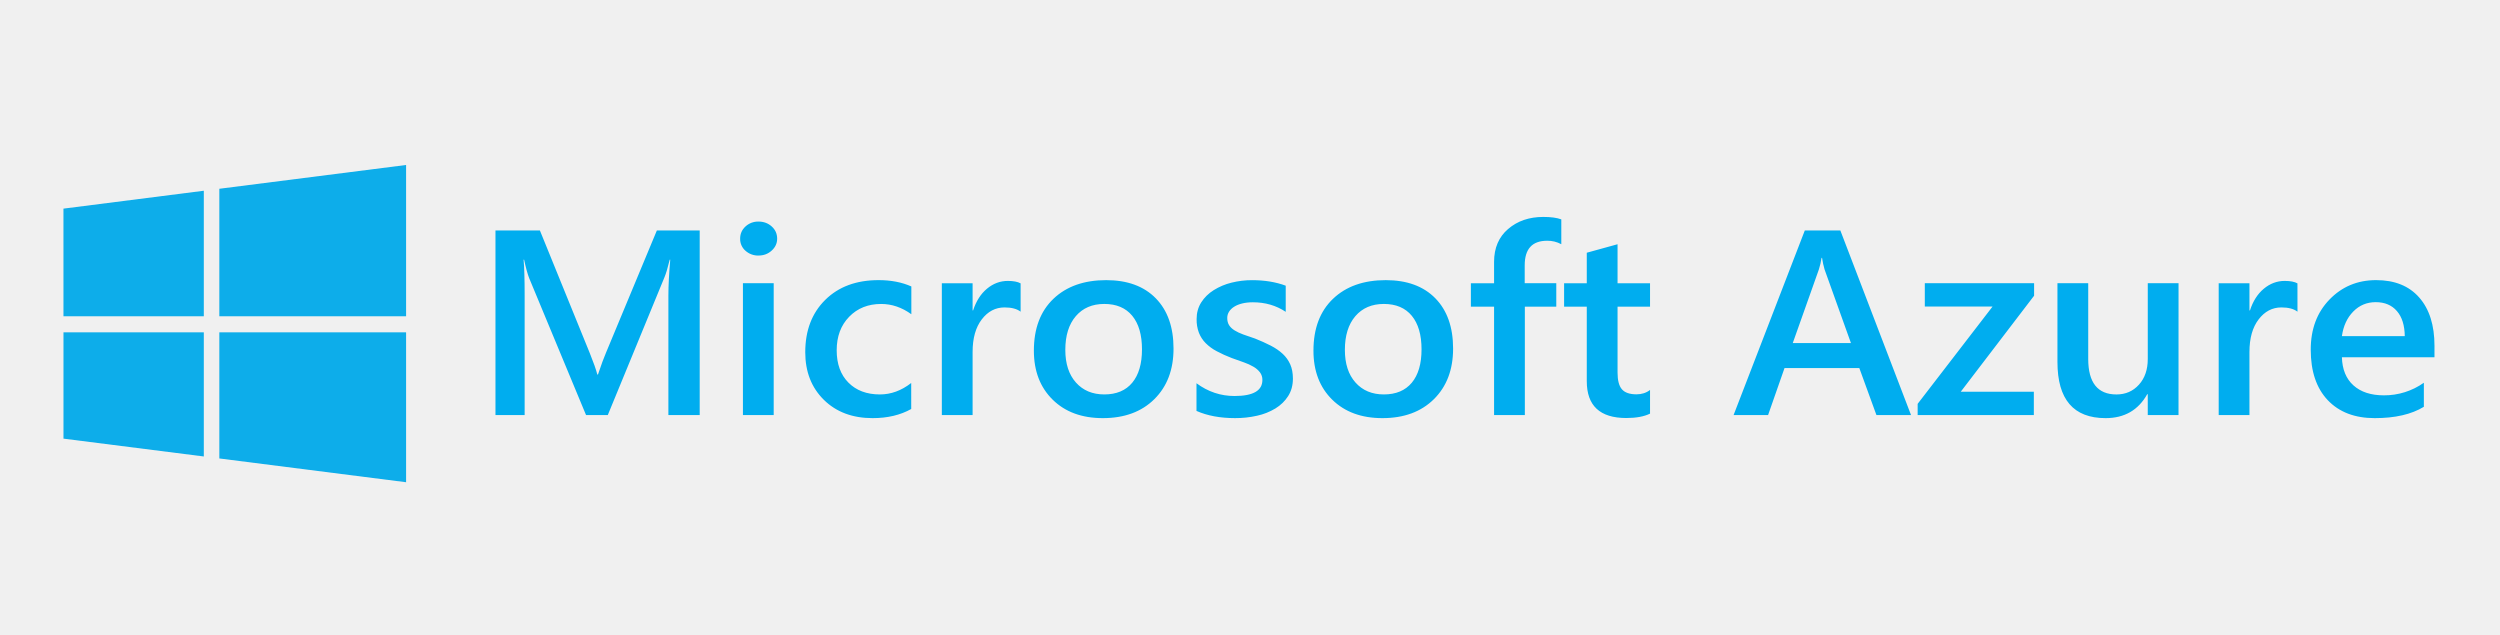
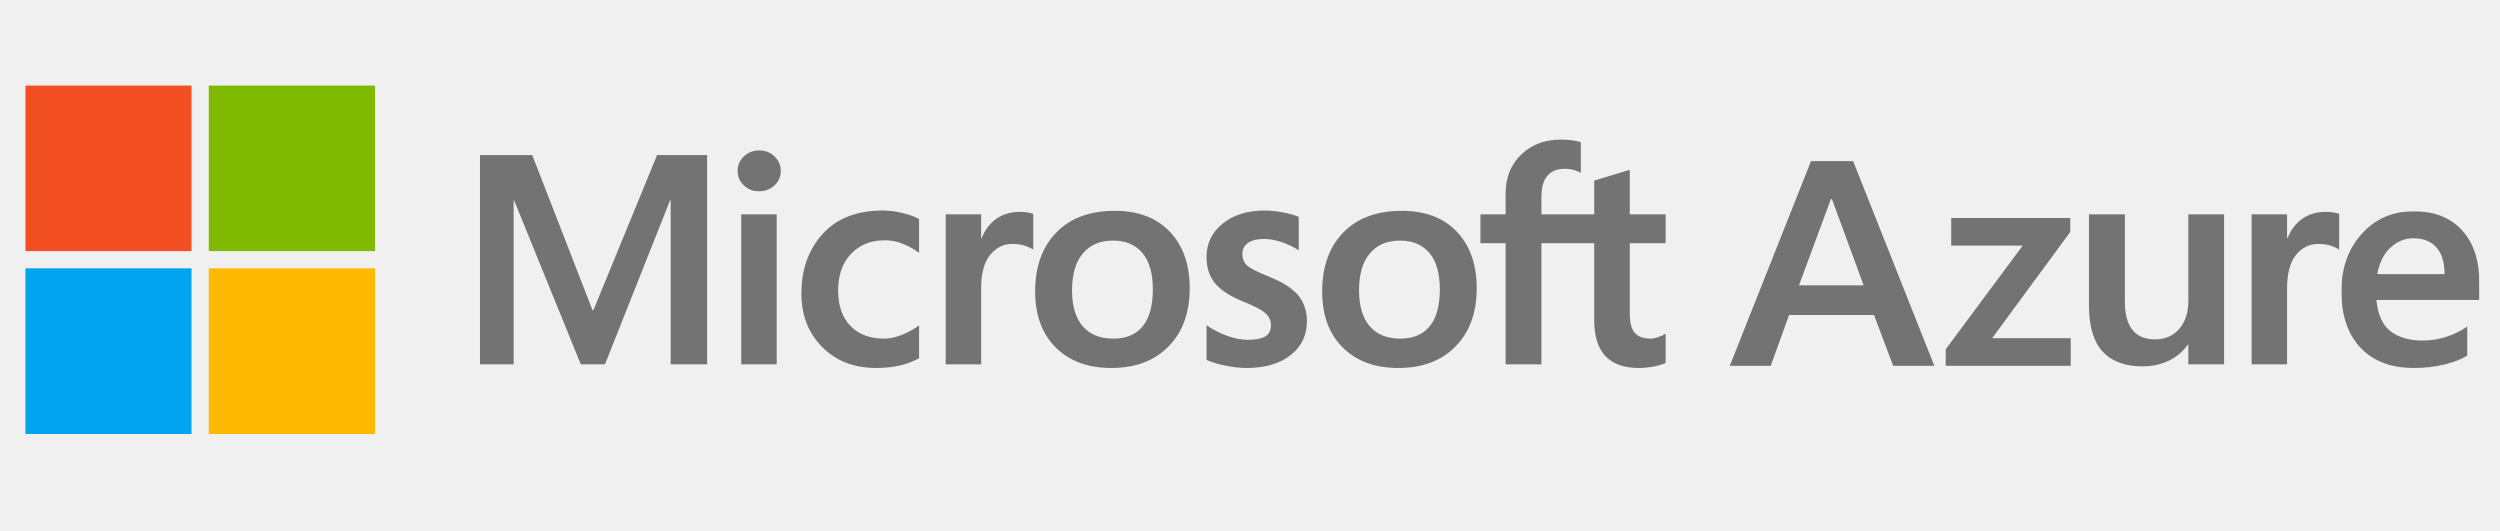
- <svg xmlns="http://www.w3.org/2000/svg" width="197" height="50" viewBox="0 0 197 50">
-   <g fill="none" fill-rule="nonzero">
-     <path fill="#0DADEA" d="M5 16.44l11.06-1.41v9.894H5.001L5 16.44zm11.06 9.75v9.78L5.002 34.565V26.19H16.06zm1.223-11.315L32 13v11.924H17.283V14.875zM32 26.19V38l-14.717-1.874V26.19H32z" />
-     <path fill="#00ADEF" d="M55.136 32.706h-2.467v-9.414c0-.772.05-1.714.147-2.83h-.042c-.154.635-.29 1.091-.407 1.37l-4.473 10.874H46.18l-4.483-10.793c-.125-.318-.258-.801-.397-1.45h-.041c.056.581.083 1.531.083 2.85v9.393h-2.299V18.159h3.5l3.94 9.688c.3.744.495 1.299.585 1.664h.053c.257-.765.466-1.333.627-1.705l4.013-9.647h3.375v14.547zm4.63-12.569a1.48 1.48 0 0 1-1.02-.375 1.218 1.218 0 0 1-.423-.954c0-.385.141-.706.424-.964a1.463 1.463 0 0 1 1.019-.385c.41 0 .76.129 1.045.385.285.258.429.578.429.964 0 .365-.144.678-.43.938-.286.261-.634.391-1.044.391zm1.2 12.569h-2.423V22.318h2.424v10.388zm10.838-.477c-.856.48-1.87.72-3.041.72-1.588 0-2.87-.482-3.846-1.445-.975-.963-1.463-2.213-1.463-3.749 0-1.71.524-3.085 1.573-4.123 1.048-1.038 2.45-1.558 4.206-1.558.975 0 1.836.166 2.581.498v2.19c-.746-.54-1.54-.81-2.382-.81-1.024 0-1.864.336-2.518 1.009-.655.672-.983 1.553-.983 2.642 0 1.075.307 1.924.924 2.546.617.622 1.444.933 2.482.933.871 0 1.693-.3 2.466-.902l.001 2.049zm8.621-7.669c-.293-.224-.714-.335-1.265-.335-.717 0-1.317.314-1.797.944-.481.628-.722 1.484-.722 2.566v4.97h-2.425V22.319h2.425v2.14h.041c.237-.73.601-1.3 1.092-1.709.491-.409 1.04-.614 1.646-.614.44 0 .774.065 1.004.193l.001 2.232zm6.48 8.389c-1.652 0-2.97-.485-3.956-1.456-.986-.97-1.48-2.257-1.48-3.86 0-1.744.514-3.107 1.542-4.088 1.028-.98 2.412-1.47 4.155-1.47 1.672 0 2.974.477 3.908 1.43.934.954 1.4 2.276 1.4 3.966 0 1.657-.503 2.984-1.51 3.981-1.006.998-2.36 1.497-4.06 1.497zm.114-8.998c-.947 0-1.697.322-2.246.963-.551.643-.826 1.529-.826 2.658 0 1.089.28 1.946.836 2.571.557.625 1.303.938 2.237.938.955 0 1.689-.308 2.2-.922.511-.616.768-1.492.768-2.628 0-1.143-.255-2.025-.768-2.648-.512-.62-1.246-.932-2.2-.932zm7.264 8.43v-2.18c.906.67 1.906 1.004 2.998 1.004 1.464 0 2.195-.42 2.195-1.258a.972.972 0 0 0-.188-.603 1.752 1.752 0 0 0-.507-.441 4.157 4.157 0 0 0-.752-.345c-.29-.102-.612-.217-.967-.345a10.335 10.335 0 0 1-1.186-.538 3.573 3.573 0 0 1-.878-.644 2.405 2.405 0 0 1-.527-.817 2.916 2.916 0 0 1-.178-1.065c0-.5.122-.941.366-1.323.245-.383.571-.704.982-.963a4.78 4.78 0 0 1 1.4-.589 6.59 6.59 0 0 1 1.62-.197c.99 0 1.874.145 2.654.435v2.06c-.752-.501-1.616-.752-2.591-.752-.307 0-.584.031-.831.091s-.459.145-.633.254c-.174.108-.31.237-.407.39a.91.91 0 0 0-.146.502c0 .223.048.413.146.568.098.156.242.293.434.411.19.119.421.227.69.324.268.098.576.206.925.32.422.166.835.352 1.238.558.366.19.678.404.936.644.254.234.457.518.596.832.139.314.209.688.209 1.12 0 .528-.125.988-.377 1.38-.25.393-.586.717-1.003.974a4.759 4.759 0 0 1-1.447.572 7.703 7.703 0 0 1-1.73.188c-1.171 0-2.185-.188-3.041-.567zm14.651.568c-1.65 0-2.97-.485-3.956-1.456-.986-.97-1.478-2.257-1.478-3.86 0-1.744.514-3.107 1.542-4.088 1.027-.98 2.412-1.47 4.153-1.47 1.673 0 2.975.477 3.909 1.43.933.954 1.4 2.276 1.4 3.966 0 1.657-.503 2.984-1.51 3.981-1.007.998-2.36 1.497-4.06 1.497zm.115-8.998c-.948 0-1.697.322-2.248.963-.55.643-.825 1.529-.825 2.658 0 1.089.279 1.946.836 2.571.557.625 1.303.938 2.237.938.954 0 1.687-.308 2.2-.922.512-.616.768-1.492.768-2.628 0-1.143-.256-2.025-.768-2.648-.513-.62-1.246-.932-2.2-.932zm13.983-4.706a2.258 2.258 0 0 0-1.119-.274c-1.178 0-1.766.646-1.766 1.937v1.41h2.488v1.847h-2.477v8.54h-2.425v-8.54h-1.828v-1.846h1.828v-1.685c0-1.095.37-1.959 1.108-2.591.739-.633 1.662-.949 2.77-.949.6 0 1.073.064 1.42.193v1.958zm6.99 13.35c-.473.23-1.097.345-1.87.345-2.076 0-3.114-.968-3.114-2.901v-5.873h-1.787V22.32h1.787v-2.405l2.425-.669v3.074h2.56v1.846h-2.56v5.193c0 .615.115 1.055.345 1.318.23.264.613.396 1.15.396.41 0 .766-.114 1.065-.345v1.866zm20.567.11h-2.727l-1.348-3.702h-5.894l-1.295 3.703h-2.718l5.612-14.547h2.8l5.57 14.547zm-4.734-5.67l-2.079-5.802a6.613 6.613 0 0 1-.198-.913h-.041a5.76 5.76 0 0 1-.21.913l-2.058 5.802h4.586zm14.432-3.733l-5.78 7.567h5.759v1.837h-9.155v-.883l5.904-7.669h-5.34v-1.836h8.612v.984zm11.38 9.404h-2.424v-1.644h-.041c-.704 1.258-1.798 1.887-3.281 1.887-2.53 0-3.794-1.474-3.794-4.423v-6.208h2.425v5.965c0 1.866.741 2.8 2.226 2.8.717 0 1.307-.257 1.771-.771.464-.514.695-1.187.695-2.019v-5.975h2.425l-.002 10.388zm9.374-8.146c-.293-.224-.714-.335-1.265-.335-.717 0-1.317.314-1.797.944-.481.628-.722 1.484-.722 2.566v4.97h-2.424V22.319h2.424v2.14h.041c.237-.73.6-1.3 1.092-1.709.492-.409 1.04-.614 1.646-.614.438 0 .774.065 1.003.193l.002 2.232zm10.795 3.59h-7.294c.027.96.332 1.701.914 2.223.582.52 1.38.78 2.399.78A5.398 5.398 0 0 0 191 30.16v1.896c-.975.595-2.265.893-3.867.893-1.575 0-2.809-.472-3.705-1.415-.895-.944-1.342-2.27-1.342-3.982 0-1.616.492-2.933 1.48-3.951.985-1.018 2.21-1.527 3.673-1.527s2.594.457 3.396 1.37c.8.912 1.202 2.18 1.202 3.804l-.001.903zm-2.34-1.663c-.011-.845-.213-1.503-.617-1.972-.405-.47-.962-.705-1.673-.705-.696 0-1.287.247-1.77.74-.485.494-.783 1.14-.894 1.938h4.953z" />
+ <svg xmlns="http://www.w3.org/2000/svg" xmlns:xlink="http://www.w3.org/1999/xlink" width="179" height="38" viewBox="0 0 179 38">
+   <defs>
+     <path id="prefix__a" d="M0.515 0.381L10.397 0.381 10.397 11.601 0.515 11.601z" />
+     <path id="prefix__c" d="M0 25.243L175.716 25.243 175.716 0.274 0 0.274z" />
+   </defs>
+   <g fill="none" fill-rule="evenodd">
+     <path fill="#737373" d="M130.876 6.107l5.815 14.657h-2.951l-1.366-3.638h-6.085l-1.314 3.638h-2.93l5.815-14.657h3.016zm-1.593 2.72l-2.284 6.172h4.63l-2.27-6.173h-.076zM137.899 10.179L146.423 10.179 146.423 11.177 140.828 18.788 146.455 18.788 146.455 20.764 137.505 20.764 137.505 19.58 143.017 12.156 137.899 12.156z" transform="translate(1.808 5.429)" />
+     <g transform="translate(1.808 5.429) translate(0 .407)">
+       <path fill="#737373" d="M157.436 9.51v10.74h-2.56v-1.41h-.04c-.335.487-.785.869-1.346 1.143-.563.275-1.193.413-1.893.413-1.25 0-2.202-.354-2.855-1.06-.653-.707-.98-1.806-.98-3.297v-6.53h2.569v6.227c0 .906.178 1.586.54 2.042.358.456.901.685 1.628.685.72 0 1.296-.252 1.73-.757.433-.505.648-1.166.648-1.98V9.51h2.559zM164.722 9.332c.202 0 .385.014.546.041.16.028.297.063.408.105v2.56c-.133-.097-.325-.19-.581-.277-.255-.087-.565-.13-.927-.13-.622 0-1.149.26-1.578.782-.428.524-.644 1.328-.644 2.414v5.423h-2.537V9.51h2.537v1.692h.042c.23-.585.58-1.043 1.047-1.374.468-.33 1.031-.496 1.687-.496" />
+       <g transform="translate(165.32 8.91)">
+         <mask id="prefix__b" fill="#fff">
+           <use xlink:href="#prefix__a" />
+         </mask>
+         <path fill="#737373" d="M9.527 8.634v2.08c-.418.264-.967.478-1.645.641-.678.165-1.4.246-2.17.246-1.642 0-2.918-.484-3.83-1.452C.971 9.181.515 7.834.515 6.106c0-1.663.488-3.035 1.462-4.111C2.952.918 4.187.38 5.68.38c1.49 0 2.647.454 3.476 1.363.826.909 1.24 2.165 1.24 3.766v1.222H3.02c.112 1.08.46 1.833 1.043 2.263.581.428 1.336.643 2.257.643.608 0 1.188-.093 1.74-.277.552-.185 1.041-.427 1.467-.727zM7.902 4.883c0-.835-.193-1.472-.581-1.911-.387-.439-.934-.659-1.64-.659-.607 0-1.153.219-1.634.654-.483.436-.804 1.074-.964 1.916h4.82z" mask="url(#prefix__b)" />
+       </g>
+       <path fill="#737373" d="M48.822 5.268v14.981h-2.61V8.506h-.042L41.508 20.25h-1.73L35 8.506h-.031V20.25h-2.41V5.268h3.741l4.317 11.105h.063l4.559-11.105h3.584zm2.182 1.139c0-.418.152-.768.456-1.05.303-.283.665-.423 1.085-.423.446 0 .817.144 1.11.432.294.29.44.637.44 1.04 0 .411-.15.756-.45 1.034-.3.28-.667.419-1.1.419-.434 0-.799-.141-1.095-.423-.298-.282-.446-.625-.446-1.03zm.262 13.842h2.536V9.51h-2.536v10.74zm10.227-1.839c.377 0 .793-.087 1.247-.26.454-.175.874-.404 1.258-.69v2.35c-.405.23-.865.404-1.378.523-.513.118-1.077.178-1.693.178-1.586 0-2.874-.5-3.866-1.5-.993-.998-1.489-2.275-1.489-3.828 0-1.728.508-3.15 1.52-4.269 1.013-1.117 2.449-1.676 4.308-1.676.475 0 .954.061 1.44.183.486.12.872.262 1.158.423v2.423c-.391-.285-.792-.506-1.2-.663-.409-.157-.827-.235-1.252-.235-1 0-1.806.324-2.421.972-.615.647-.922 1.522-.922 2.622 0 1.086.295 1.934.886 2.539.59.605 1.392.908 2.404.908zm9.725-9.078c.203 0 .384.014.545.041.16.029.297.063.408.105v2.56c-.132-.098-.326-.19-.58-.277-.257-.088-.566-.13-.928-.13-.622 0-1.148.26-1.578.783-.428.522-.644 1.327-.644 2.413v5.422h-2.536V9.51h2.536v1.693h.042c.23-.585.58-1.043 1.049-1.374.466-.33 1.03-.496 1.686-.496zm1.091 5.704c0-1.776.503-3.183 1.509-4.22 1.006-1.039 2.403-1.557 4.192-1.557 1.683 0 2.999.5 3.945 1.5.947 1 1.42 2.348 1.42 4.048 0 1.741-.503 3.127-1.509 4.157-1.006 1.031-2.375 1.547-4.108 1.547-1.67 0-2.996-.489-3.977-1.468-.981-.979-1.472-2.314-1.472-4.007zm2.64-.084c0 1.122.256 1.979.766 2.57.51.593 1.24.888 2.19.888.922 0 1.625-.295 2.106-.888.482-.591.724-1.469.724-2.633 0-1.155-.25-2.028-.75-2.616-.5-.588-1.2-.883-2.101-.883-.93 0-1.65.308-2.164.925-.514.616-.77 1.495-.77 2.637zm12.198-2.621c0 .361.115.645.346.851.23.205.74.465 1.53.778 1.013.404 1.724.86 2.133 1.364.408.504.612 1.116.612 1.833 0 1.01-.388 1.822-1.168 2.434-.778.614-1.833.92-3.16.92-.446 0-.94-.054-1.482-.162-.542-.109-1.001-.246-1.378-.414V17.45c.461.32.958.574 1.488.763.53.188 1.013.281 1.446.281.573 0 .996-.08 1.268-.24.272-.16.408-.428.408-.804 0-.349-.14-.643-.424-.883-.282-.24-.818-.518-1.609-.83-.935-.39-1.6-.83-1.99-1.317-.391-.488-.587-1.107-.587-1.86 0-.968.386-1.764 1.157-2.388.773-.623 1.773-.934 3.003-.934.377 0 .8.041 1.268.125.469.084.86.192 1.174.324v2.403c-.335-.223-.727-.414-1.174-.575-.446-.16-.891-.24-1.33-.24-.482 0-.859.094-1.127.282-.27.189-.404.446-.404.774zm5.712 2.705c0-1.776.502-3.183 1.508-4.22 1.007-1.039 2.403-1.557 4.192-1.557 1.684 0 3 .5 3.946 1.5.947 1 1.42 2.348 1.42 4.048 0 1.741-.504 3.127-1.509 4.157-1.006 1.031-2.376 1.547-4.108 1.547-1.67 0-2.996-.489-3.977-1.468-.982-.979-1.472-2.314-1.472-4.007zm2.64-.084c0 1.122.256 1.979.765 2.57.51.593 1.24.888 2.19.888.922 0 1.625-.295 2.106-.888.482-.591.723-1.469.723-2.633 0-1.155-.248-2.028-.749-2.616-.499-.588-1.2-.883-2.1-.883-.93 0-1.65.308-2.165.925-.513.616-.77 1.495-.77 2.637zm16.838-3.374h-3.777v8.671h-2.566v-8.67h-1.803v-2.07h1.803V8.015c0-1.128.367-2.052 1.105-2.773.737-.722 1.682-1.082 2.835-1.082.307 0 .579.016.817.048.238.03.447.077.629.14v2.184c-.084-.049-.231-.108-.44-.178-.21-.07-.452-.104-.723-.104-.531 0-.94.165-1.227.496-.286.331-.43.82-.43 1.468v1.295h3.777V7.096l2.547-.773v3.186h2.567v2.07h-2.567v5.024c0 .663.12 1.129.362 1.4.24.272.62.407 1.137.407.146 0 .324-.034.53-.104.205-.07.384-.153.538-.25v2.09c-.16.09-.428.173-.801.25-.374.076-.743.115-1.106.115-1.069 0-1.87-.284-2.405-.853-.534-.566-.802-1.421-.802-2.564v-5.516z" />
+       <mask id="prefix__d" fill="#fff">
+         <use xlink:href="#prefix__c" />
+       </mask>
+       <path fill="#F25022" d="M0.001 12.143L11.905 12.143 11.905 0.276 0.001 0.276z" mask="url(#prefix__d)" />
+       <path fill="#7FBA00" d="M13.141 12.142L25.044 12.142 25.044 0.275 13.141 0.275z" mask="url(#prefix__d)" />
+       <path fill="#00A4EF" d="M0 25.243L11.903 25.243 11.903 13.376 0 13.376z" mask="url(#prefix__d)" />
+       <path fill="#FFB900" d="M13.141 25.243L25.044 25.243 25.044 13.376 13.141 13.376z" mask="url(#prefix__d)" />
+     </g>
  </g>
</svg>
